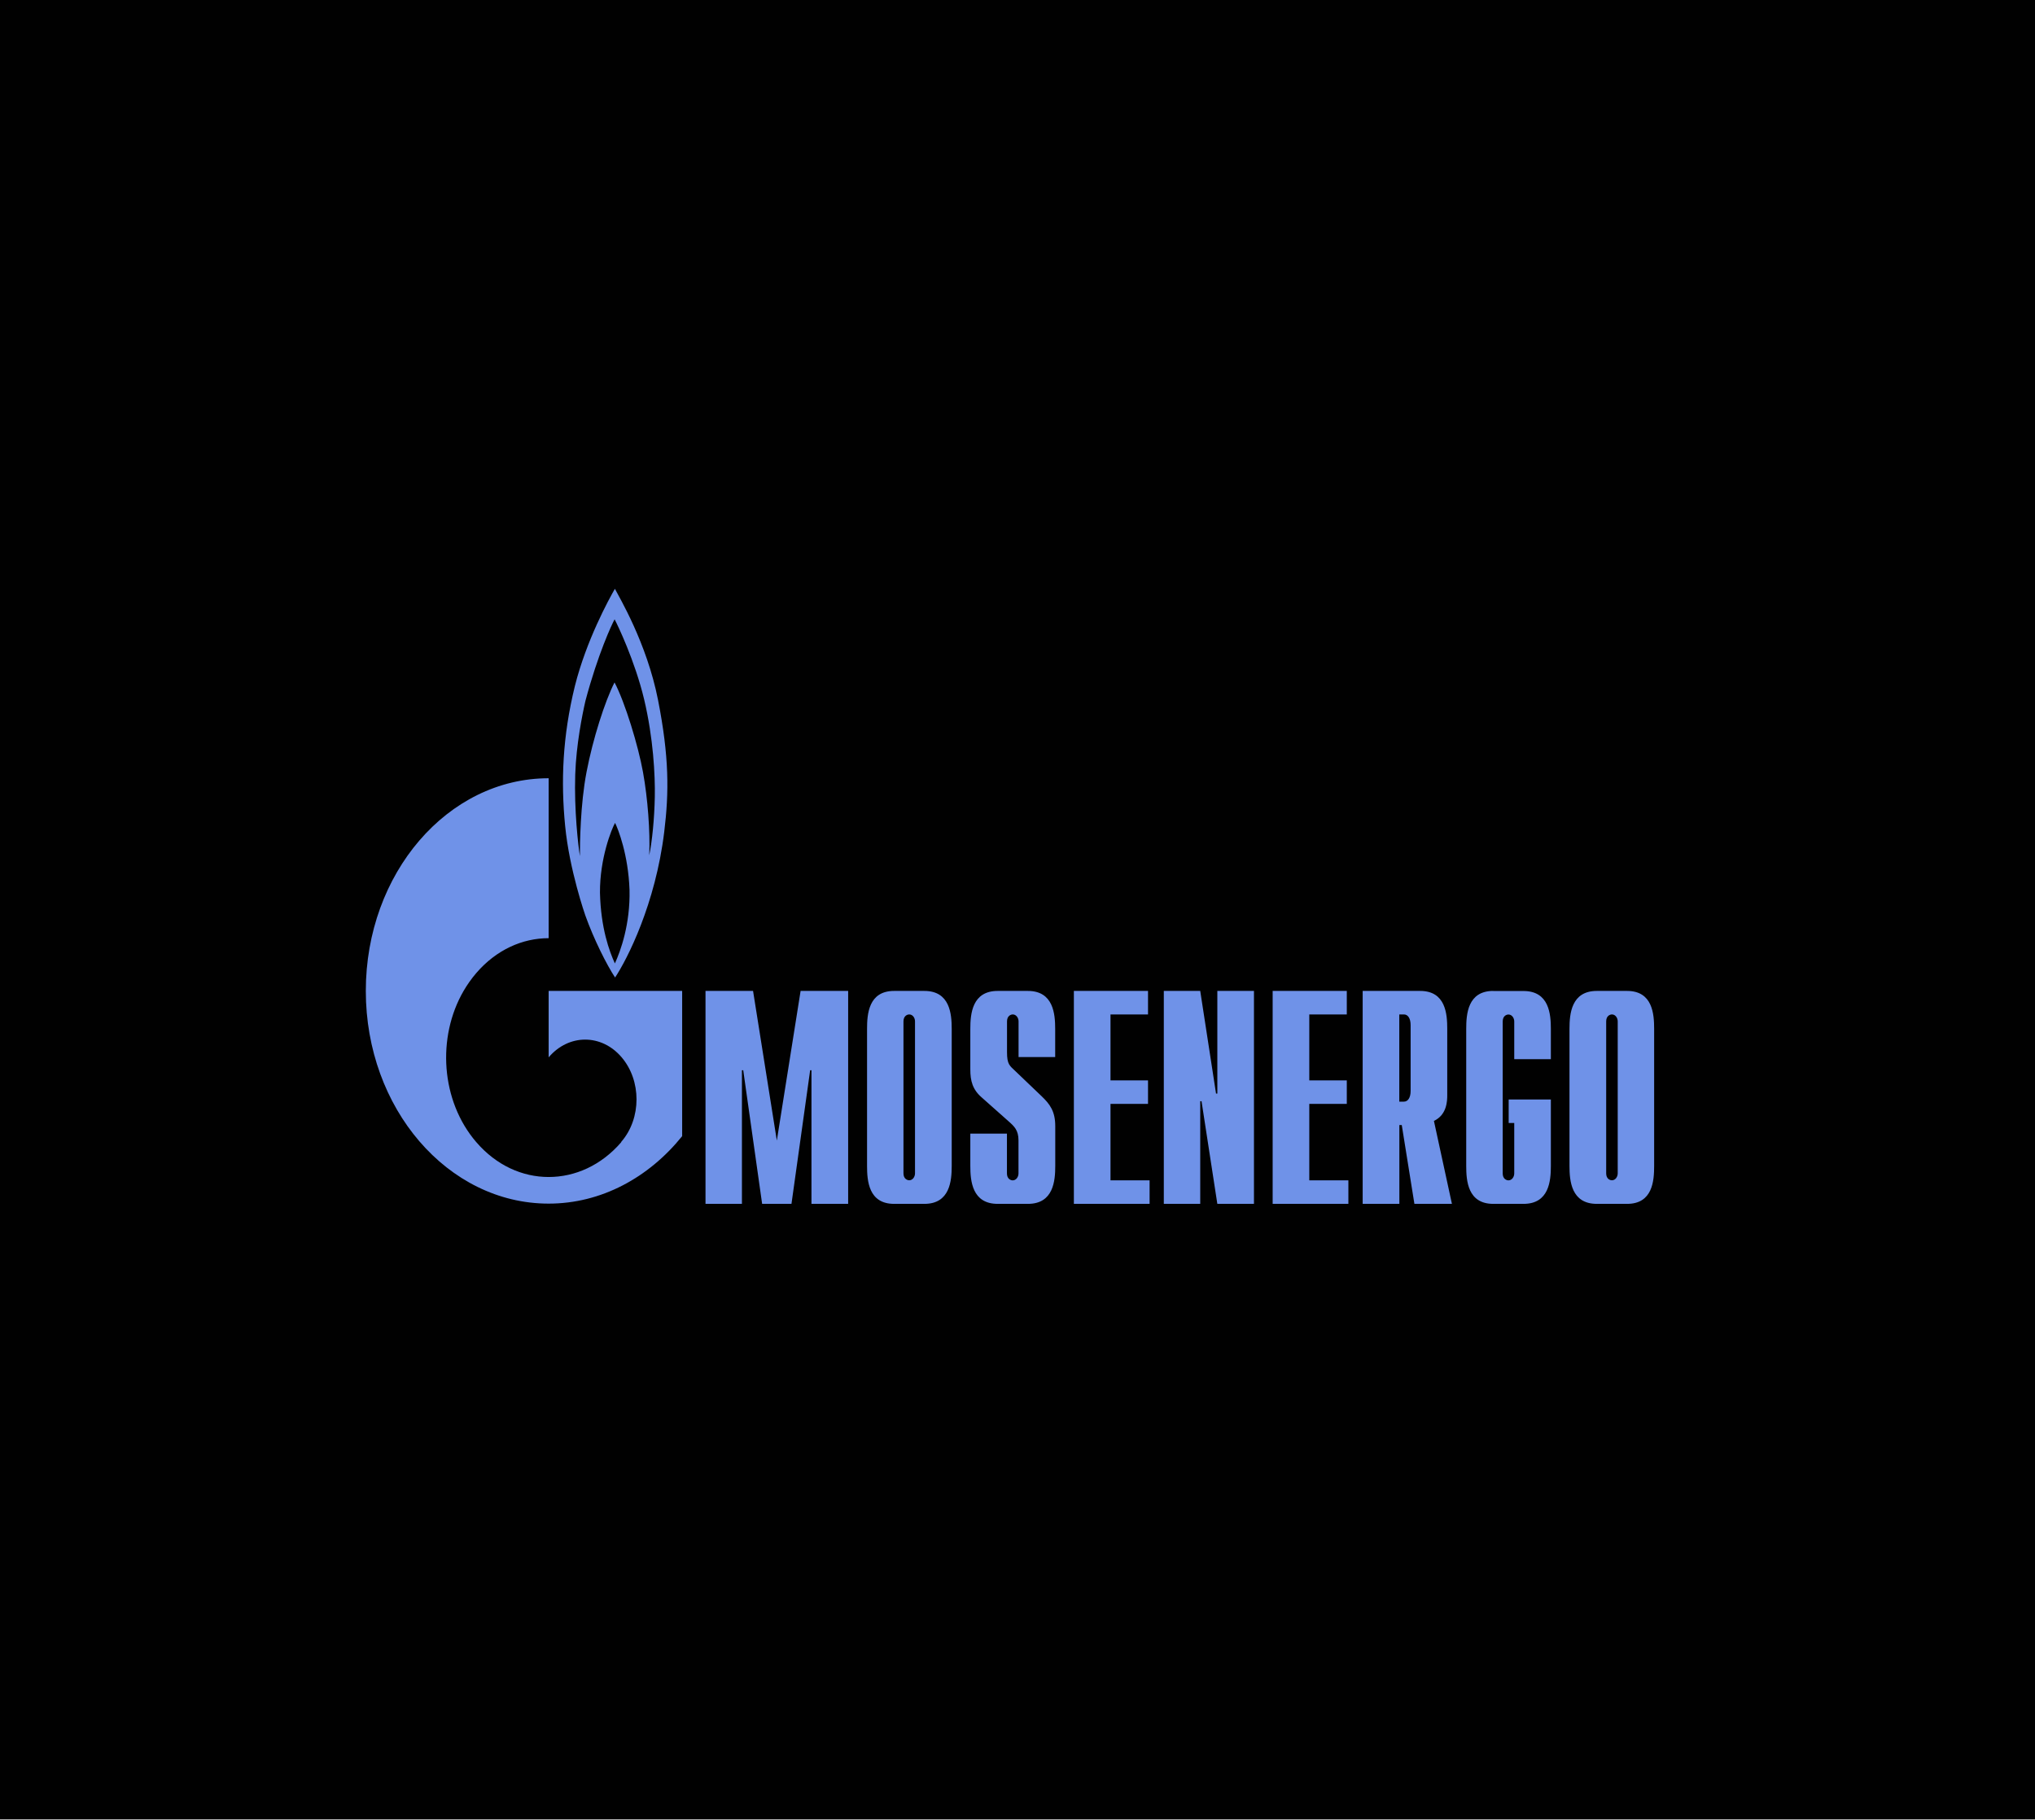
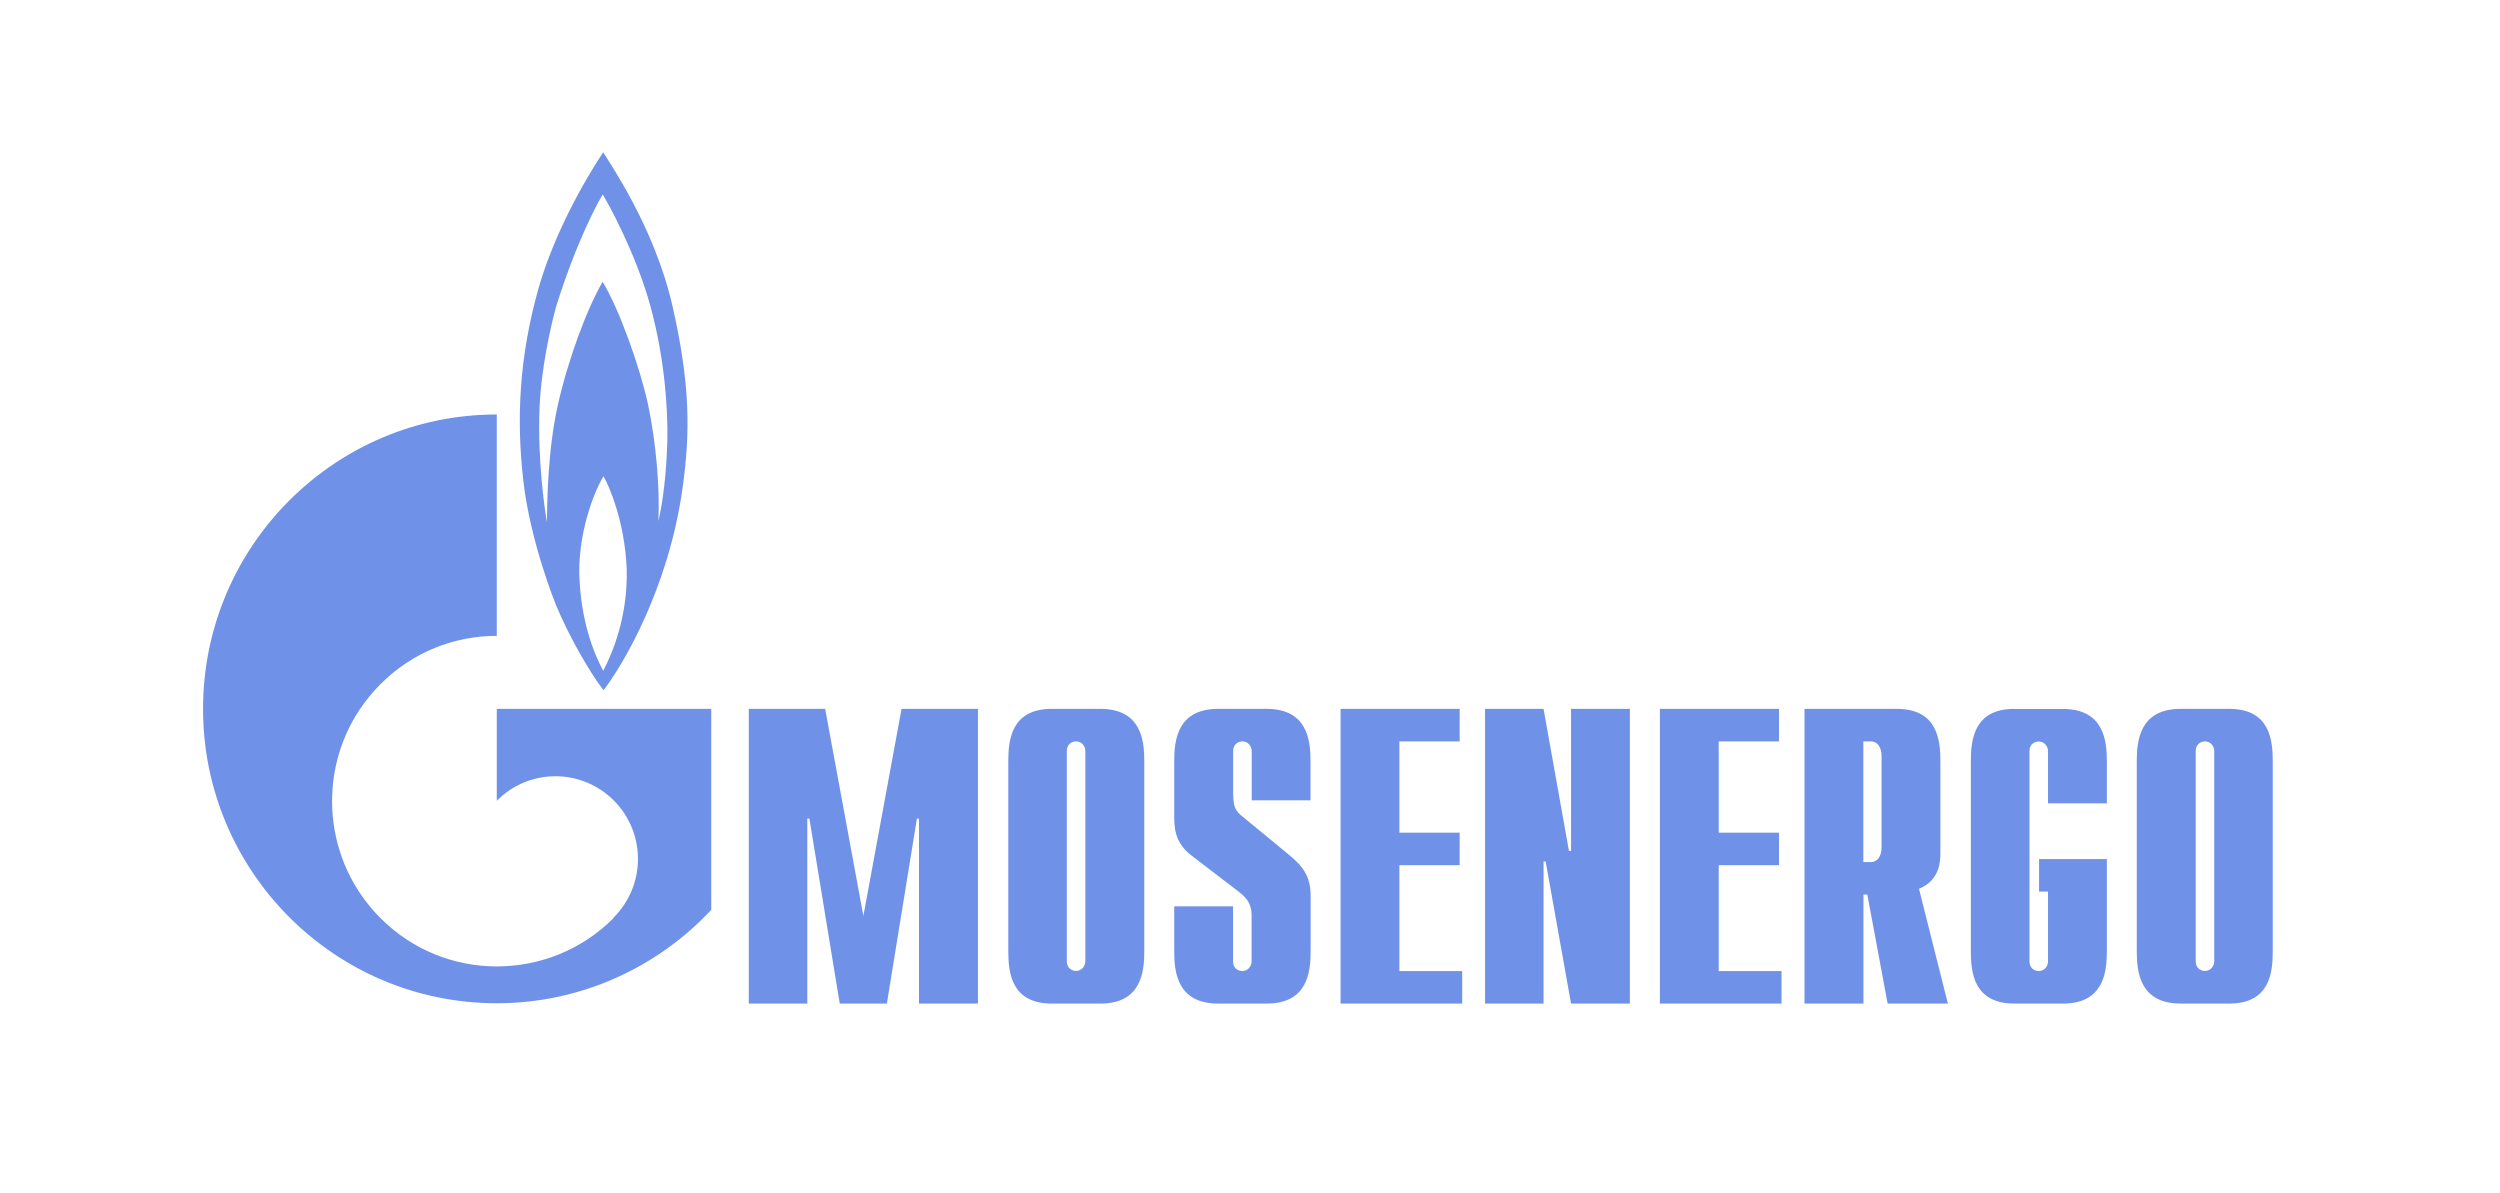
- <svg xmlns="http://www.w3.org/2000/svg" width="170" height="152" viewBox="0 0 170 152" fill="none">
-   <rect width="170" height="152" fill="#010101" />
-   <path fill-rule="evenodd" clip-rule="evenodd" d="M51.366 49.191C50.855 50.08 48.978 53.512 48.025 57.311C46.986 61.545 46.849 65.291 47.21 68.99C47.566 72.689 48.898 76.482 48.898 76.482C49.61 78.478 50.689 80.615 51.383 81.664C52.405 80.121 54.753 75.527 55.487 69.511C55.895 66.172 55.906 63.241 54.971 58.48C54.035 53.712 51.693 49.833 51.372 49.198L51.366 49.191ZM51.343 51.742C51.561 52.136 53.042 55.208 53.811 58.433C54.575 61.658 54.736 64.75 54.701 66.573C54.667 68.389 54.477 70.305 54.236 71.454C54.322 69.477 54.11 66.68 53.714 64.503C53.323 62.326 52.221 58.693 51.337 57.011C50.522 58.613 49.524 61.752 49.001 64.483C48.473 67.214 48.444 70.532 48.444 71.521C48.307 70.686 47.956 67.695 48.054 64.696C48.135 62.226 48.64 59.708 48.909 58.54C49.948 54.64 51.119 52.136 51.343 51.742ZM45.833 65.017V78.378C43.64 78.378 41.459 79.347 39.783 81.296C39.387 81.757 39.031 82.264 38.727 82.785C36.477 86.665 36.832 91.98 39.783 95.412C41.459 97.362 43.64 98.33 45.833 98.33C48.025 98.33 50.212 97.369 51.883 95.439C51.894 95.432 51.894 95.406 51.9 95.392C51.906 95.386 51.911 95.379 51.917 95.372C53.593 93.422 53.593 90.264 51.917 88.314C50.241 86.364 47.526 86.364 45.85 88.314C45.844 88.321 45.839 88.328 45.833 88.334V82.785H56.986V94.918C54.196 98.377 50.23 100.554 45.833 100.554C37.401 100.554 30.559 92.594 30.559 82.785C30.559 72.976 37.395 65.017 45.833 65.017ZM51.383 68.749C51.642 69.264 52.485 71.414 52.589 74.338C52.658 77.21 51.837 79.46 51.366 80.488C50.907 79.48 50.189 77.544 50.12 74.572C50.103 71.701 51.091 69.257 51.383 68.743V68.749ZM58.937 82.785V100.574H61.979V89.409H62.088L63.667 100.574H66.118L67.679 89.409H67.788V100.574H70.853V82.785H66.881L64.895 95.285L62.909 82.785H58.937ZM74.694 82.785C72.558 82.785 72.432 84.715 72.432 85.957V97.402C72.432 98.644 72.558 100.574 74.694 100.574H77.219C79.36 100.574 79.504 98.644 79.504 97.402V85.957C79.504 84.715 79.36 82.785 77.219 82.785H74.694ZM83.344 82.785C81.203 82.785 81.059 84.715 81.059 85.957V89.349C81.059 90.291 81.243 91.019 82.006 91.68L84.268 93.689C84.727 94.097 85.083 94.424 85.083 95.265V98.03C85.083 98.33 84.882 98.611 84.601 98.611C84.428 98.611 84.118 98.484 84.118 98.03V94.704H81.059V97.402C81.059 98.644 81.203 100.574 83.344 100.574H85.869C88.01 100.574 88.154 98.644 88.154 97.402V94.077C88.154 92.835 87.7 92.234 87.006 91.573L84.813 89.476C84.337 89.022 84.124 88.915 84.124 87.9V85.329C84.124 84.875 84.434 84.749 84.606 84.749C84.888 84.749 85.089 85.029 85.089 85.329V88.308H88.148V85.957C88.148 84.715 88.004 82.785 85.864 82.785H83.338H83.344ZM89.709 82.785V100.574H96.035V98.611H92.769V92.221H95.903V90.257H92.769V84.749H95.903V82.785H89.704H89.709ZM97.223 82.785V100.574H100.265V92H100.374L101.694 100.574H104.754V82.785H101.694V91.359H101.585L100.265 82.785H97.223ZM106.315 82.785V100.574H112.641V98.611H109.375V92.221H112.509V90.257H109.375V84.749H112.509V82.785H106.309H106.315ZM113.835 82.785V100.574H116.9V93.99H117.101L118.157 100.574H121.291L119.787 93.643C120.878 93.135 120.9 91.967 120.9 91.486V85.957C120.9 84.715 120.774 82.785 118.633 82.785H113.829H113.835ZM124.746 82.785C122.611 82.785 122.485 84.715 122.485 85.957V97.402C122.485 98.644 122.611 100.574 124.746 100.574H127.272C129.413 100.574 129.556 98.644 129.556 97.402V91.853H126.032V93.816H126.497V98.03C126.497 98.33 126.296 98.611 126.015 98.611C125.843 98.611 125.533 98.484 125.533 98.03V85.336C125.533 84.882 125.837 84.755 126.015 84.755C126.296 84.755 126.497 85.036 126.497 85.336V88.488H129.556V85.964C129.556 84.722 129.413 82.792 127.272 82.792H124.746V82.785ZM133.396 82.785C131.255 82.785 131.112 84.715 131.112 85.957V97.402C131.112 98.644 131.255 100.574 133.396 100.574H135.922C138.063 100.574 138.184 98.644 138.184 97.402V85.957C138.184 84.715 138.057 82.785 135.922 82.785H133.396ZM75.956 84.749C76.243 84.749 76.438 85.029 76.438 85.329V98.023C76.438 98.324 76.237 98.604 75.956 98.604C75.784 98.604 75.474 98.477 75.474 98.023V85.329C75.474 84.875 75.784 84.749 75.956 84.749ZM116.894 84.749H117.284C117.611 84.749 117.841 85.076 117.841 85.637V91.145C117.841 91.706 117.611 92.034 117.284 92.034H116.894V84.755V84.749ZM134.659 84.749C134.941 84.749 135.141 85.029 135.141 85.329V98.023C135.141 98.324 134.941 98.604 134.659 98.604C134.481 98.604 134.177 98.477 134.177 98.023V85.329C134.177 84.875 134.487 84.749 134.659 84.749Z" fill="#6F92E8" />
+ <svg xmlns="http://www.w3.org/2000/svg" viewBox="0 0 197 94" fill="none">
+   <path fill-rule="evenodd" clip-rule="evenodd" d="M47.531 12C46.757 13.159 43.913 17.64 42.469 22.601C40.895 28.128 40.686 33.018 41.234 37.848C41.773 42.678 43.791 47.629 43.791 47.629C44.87 50.236 46.505 53.025 47.557 54.394C49.106 52.38 52.663 46.383 53.777 38.528C54.394 34.169 54.412 30.342 52.994 24.126C51.576 17.902 48.027 12.837 47.54 12.009L47.531 12ZM47.497 15.33C47.827 15.845 50.071 19.855 51.237 24.065C52.394 28.276 52.637 32.312 52.585 34.692C52.533 37.063 52.246 39.565 51.88 41.065C52.011 38.484 51.689 34.832 51.089 31.99C50.498 29.148 48.827 24.405 47.488 22.208C46.253 24.301 44.739 28.398 43.948 31.963C43.147 35.529 43.104 39.862 43.104 41.152C42.895 40.062 42.365 36.157 42.512 32.242C42.634 29.017 43.4 25.73 43.809 24.205C45.383 19.114 47.157 15.845 47.497 15.33ZM39.146 32.661V50.105C35.823 50.105 32.518 51.369 29.978 53.915C29.378 54.516 28.839 55.179 28.378 55.859C24.968 60.924 25.507 67.863 29.978 72.344C32.518 74.889 35.823 76.153 39.146 76.153C42.469 76.153 45.783 74.898 48.314 72.379C48.332 72.37 48.332 72.335 48.34 72.318C48.349 72.309 48.358 72.3 48.366 72.291C50.906 69.746 50.906 65.622 48.366 63.077C45.827 60.531 41.712 60.531 39.172 63.077C39.164 63.086 39.155 63.094 39.146 63.103V55.859H56.047V71.699C51.82 76.214 45.809 79.056 39.146 79.056C26.368 79.056 16 68.665 16 55.859C16 43.052 26.36 32.661 39.146 32.661ZM47.557 37.534C47.949 38.205 49.227 41.012 49.384 44.831C49.489 48.579 48.245 51.517 47.531 52.86C46.836 51.543 45.748 49.015 45.644 45.136C45.618 41.387 47.114 38.197 47.557 37.525V37.534ZM59.004 55.859V79.082H63.614V64.507H63.78L66.172 79.082H69.886L72.252 64.507H72.417V79.082H77.062V55.859H71.043L68.033 72.178L65.024 55.859H59.004ZM82.881 55.859C79.645 55.859 79.454 58.378 79.454 59.999V74.942C79.454 76.563 79.645 79.082 82.881 79.082H86.709C89.953 79.082 90.171 76.563 90.171 74.942V59.999C90.171 58.378 89.953 55.859 86.709 55.859H82.881ZM95.99 55.859C92.745 55.859 92.528 58.378 92.528 59.999V64.428C92.528 65.657 92.806 66.608 93.963 67.471L97.39 70.095C98.086 70.626 98.625 71.053 98.625 72.152V75.761C98.625 76.153 98.321 76.519 97.895 76.519C97.634 76.519 97.164 76.354 97.164 75.761V71.42H92.528V74.942C92.528 76.563 92.745 79.082 95.99 79.082H99.817C103.061 79.082 103.279 76.563 103.279 74.942V70.6C103.279 68.979 102.592 68.194 101.539 67.331L98.216 64.594C97.495 64.001 97.173 63.861 97.173 62.536V59.18C97.173 58.587 97.642 58.422 97.903 58.422C98.329 58.422 98.634 58.788 98.634 59.18V63.068H103.27V59.999C103.27 58.378 103.053 55.859 99.808 55.859H95.981H95.99ZM105.636 55.859V79.082H115.222V76.519H110.272V68.177H115.022V65.614H110.272V58.422H115.022V55.859H105.627H105.636ZM117.022 55.859V79.082H121.632V67.889H121.798L123.798 79.082H128.434V55.859H123.798V67.052H123.633L121.632 55.859H117.022ZM130.8 55.859V79.082H140.386V76.519H135.436V68.177H140.186V65.614H135.436V58.422H140.186V55.859H130.792H130.8ZM142.195 55.859V79.082H146.84V70.487H147.144L148.745 79.082H153.494L151.215 70.034C152.868 69.371 152.903 67.845 152.903 67.218V59.999C152.903 58.378 152.711 55.859 149.467 55.859H142.186H142.195ZM158.731 55.859C155.495 55.859 155.303 58.378 155.303 59.999V74.942C155.303 76.563 155.495 79.082 158.731 79.082H162.558C165.802 79.082 166.02 76.563 166.02 74.942V67.697H160.679V70.26H161.384V75.761C161.384 76.153 161.079 76.519 160.653 76.519C160.392 76.519 159.922 76.354 159.922 75.761V59.189C159.922 58.596 160.383 58.43 160.653 58.43C161.079 58.43 161.384 58.797 161.384 59.189V63.303H166.02V60.008C166.02 58.387 165.802 55.867 162.558 55.867H158.731V55.859ZM171.839 55.859C168.594 55.859 168.377 58.378 168.377 59.999V74.942C168.377 76.563 168.594 79.082 171.839 79.082H175.666C178.911 79.082 179.093 76.563 179.093 74.942V59.999C179.093 58.378 178.902 55.859 175.666 55.859H171.839ZM84.795 58.422C85.23 58.422 85.526 58.788 85.526 59.18V75.752C85.526 76.145 85.221 76.511 84.795 76.511C84.534 76.511 84.064 76.345 84.064 75.752V59.18C84.064 58.587 84.534 58.422 84.795 58.422ZM146.831 58.422H147.423C147.919 58.422 148.266 58.849 148.266 59.581V66.773C148.266 67.505 147.919 67.933 147.423 67.933H146.831V58.43V58.422ZM173.753 58.422C174.179 58.422 174.483 58.788 174.483 59.18V75.752C174.483 76.145 174.179 76.511 173.753 76.511C173.483 76.511 173.022 76.345 173.022 75.752V59.18C173.022 58.587 173.492 58.422 173.753 58.422Z" fill="#6F92E8" />
</svg>
